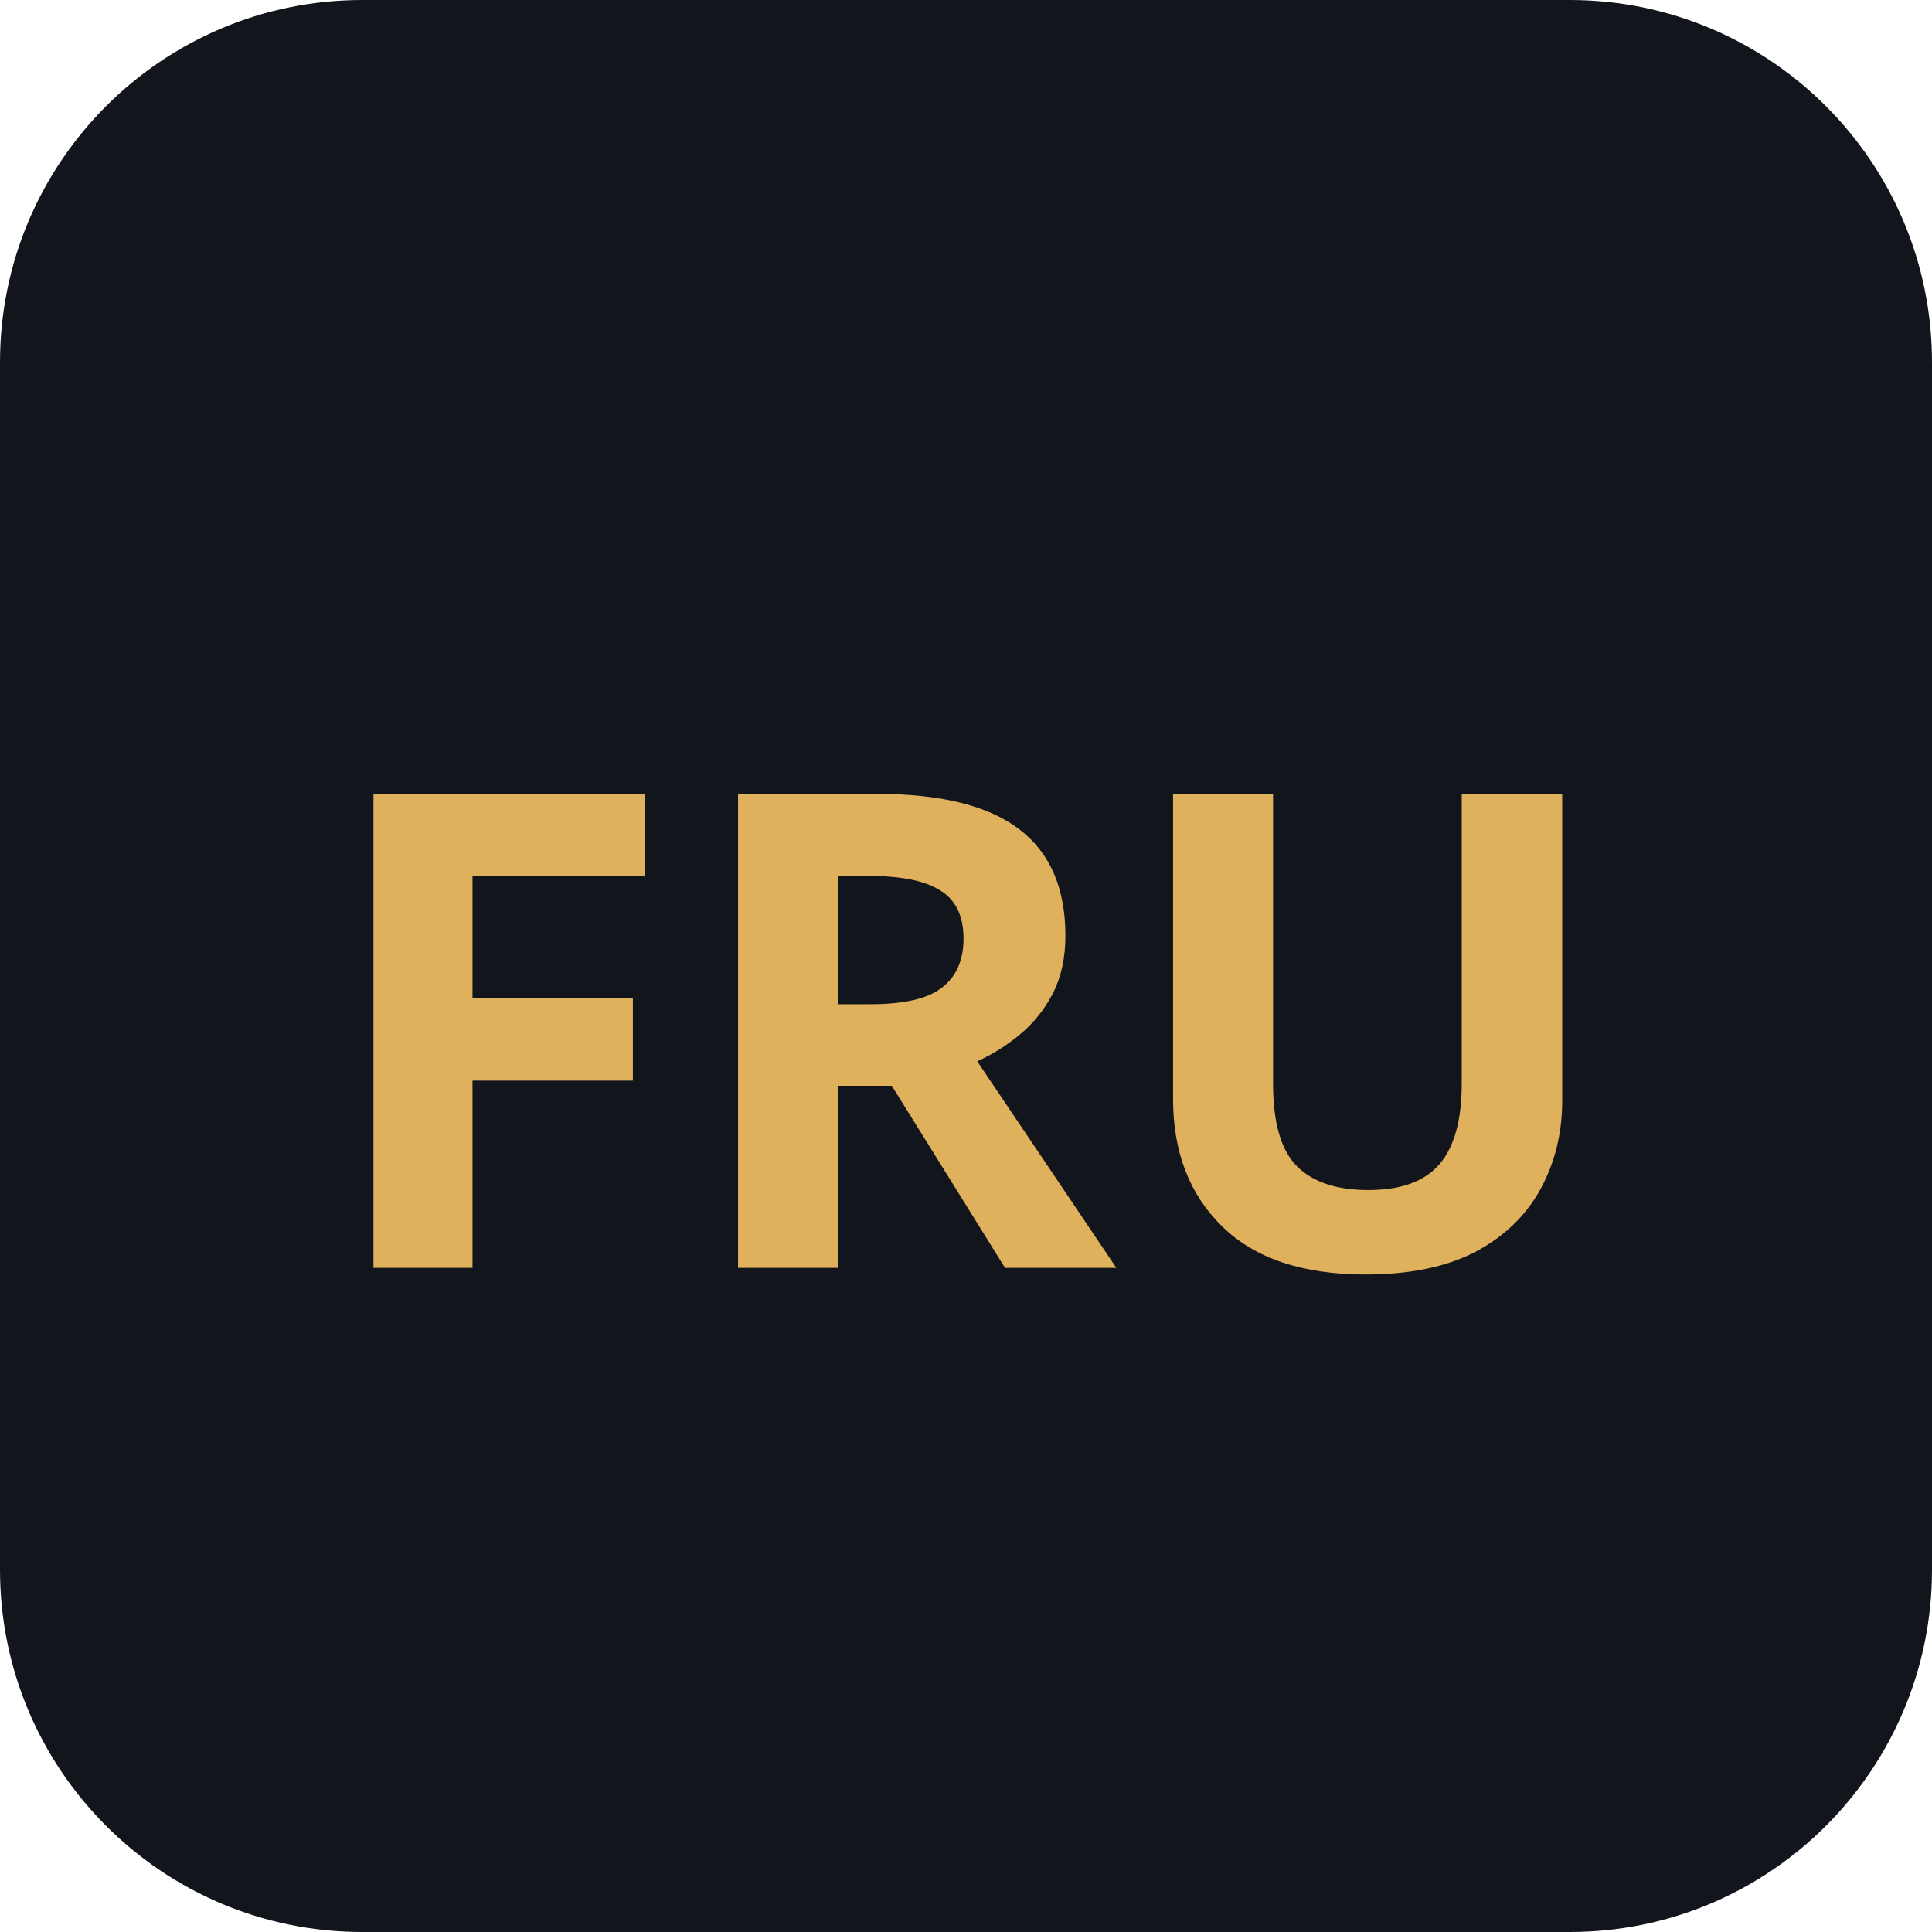
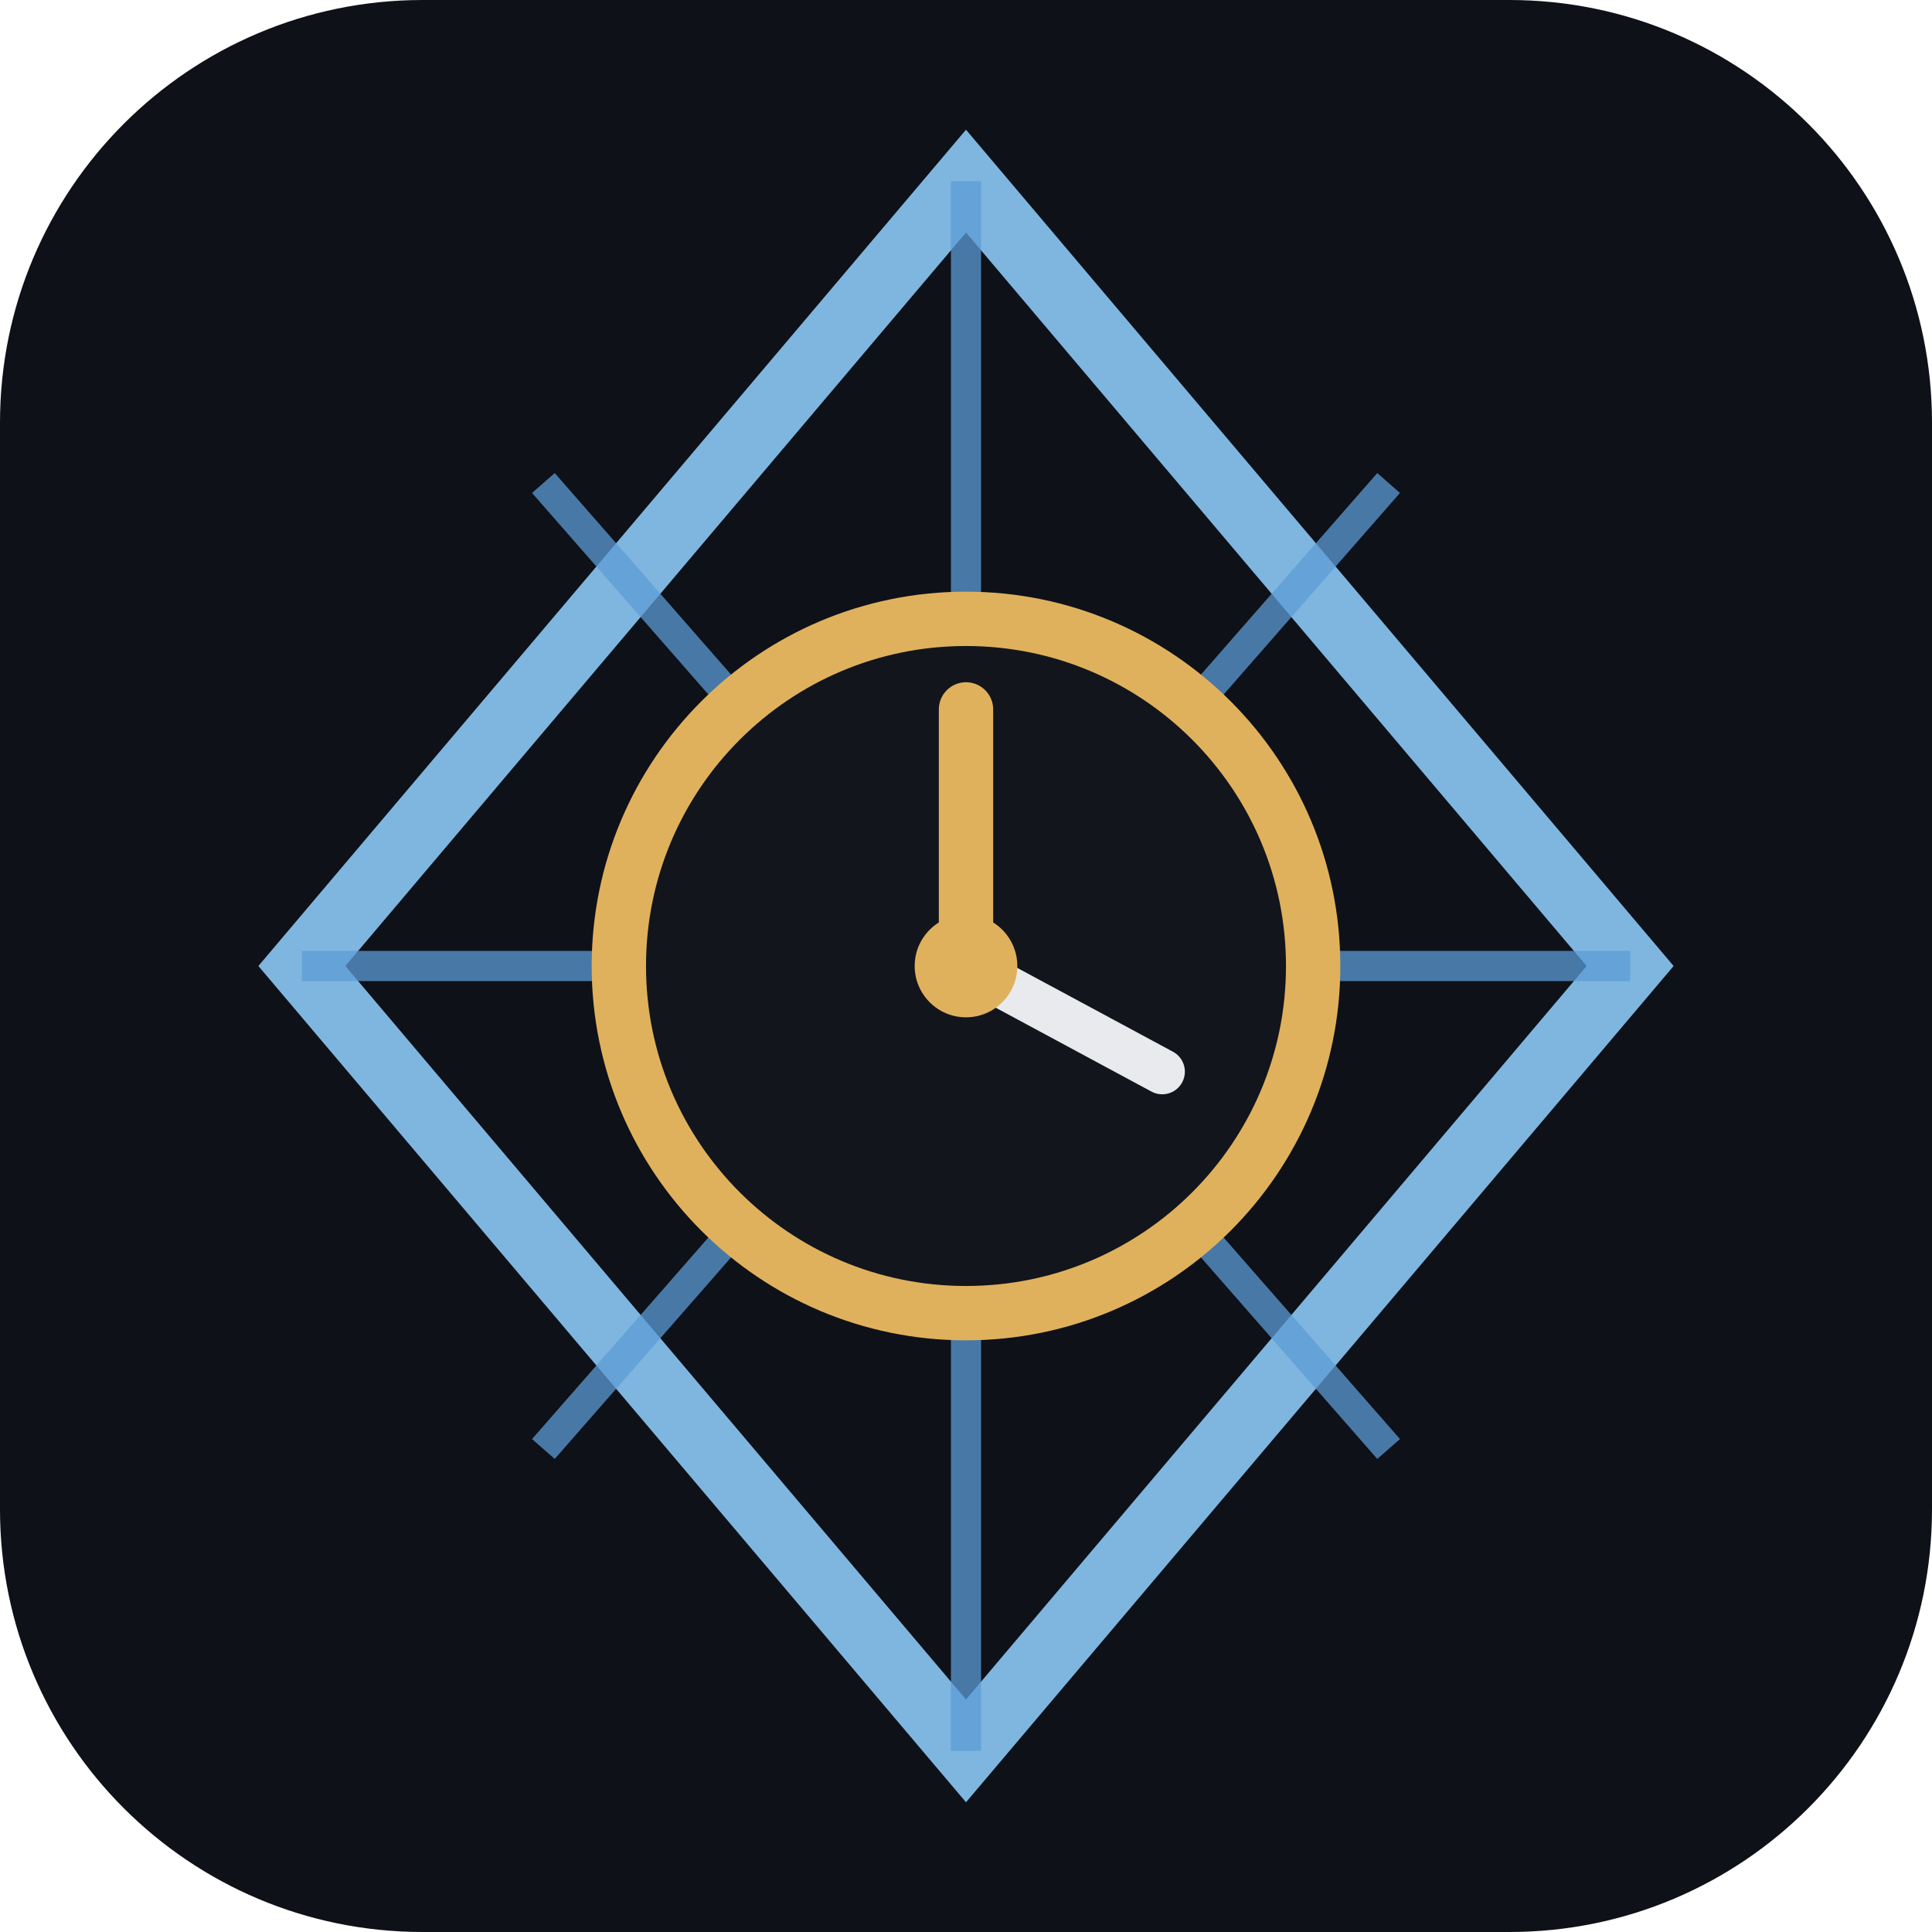
<svg xmlns="http://www.w3.org/2000/svg" viewBox="0 0 64 64">
-   <rect width="64" height="64" rx="12" fill="#12151c" />
-   <text x="32" y="42" text-anchor="middle" font-family="system-ui,sans-serif" font-size="22" font-weight="700" fill="#e0b15c">FRU</text>
+   <rect width="64" height="64" rx="14" fill="#0e1118" />
+   <path d="M32 6 L54 32 L32 58 L10 32 Z" fill="none" stroke="#7eb6e0" stroke-width="2.2" />
+   <path d="M32 6 L32 58 M10 32 L54 32 M18 16 L46 48 M46 16 L18 48" stroke="#5b9bd5" stroke-width="1" opacity=".75" />
+   <circle cx="32" cy="32" r="11.5" fill="#12151c" stroke="#e0b15c" stroke-width="1.8" />
+   <line x1="32" y1="32" x2="32" y2="23.5" stroke="#e0b15c" stroke-width="1.8" stroke-linecap="round" />
+   <line x1="32" y1="32" x2="38.5" y2="35.5" stroke="#e8eaed" stroke-width="1.5" stroke-linecap="round" />
+   <circle cx="32" cy="32" r="1.7" fill="#e0b15c" />
</svg>
